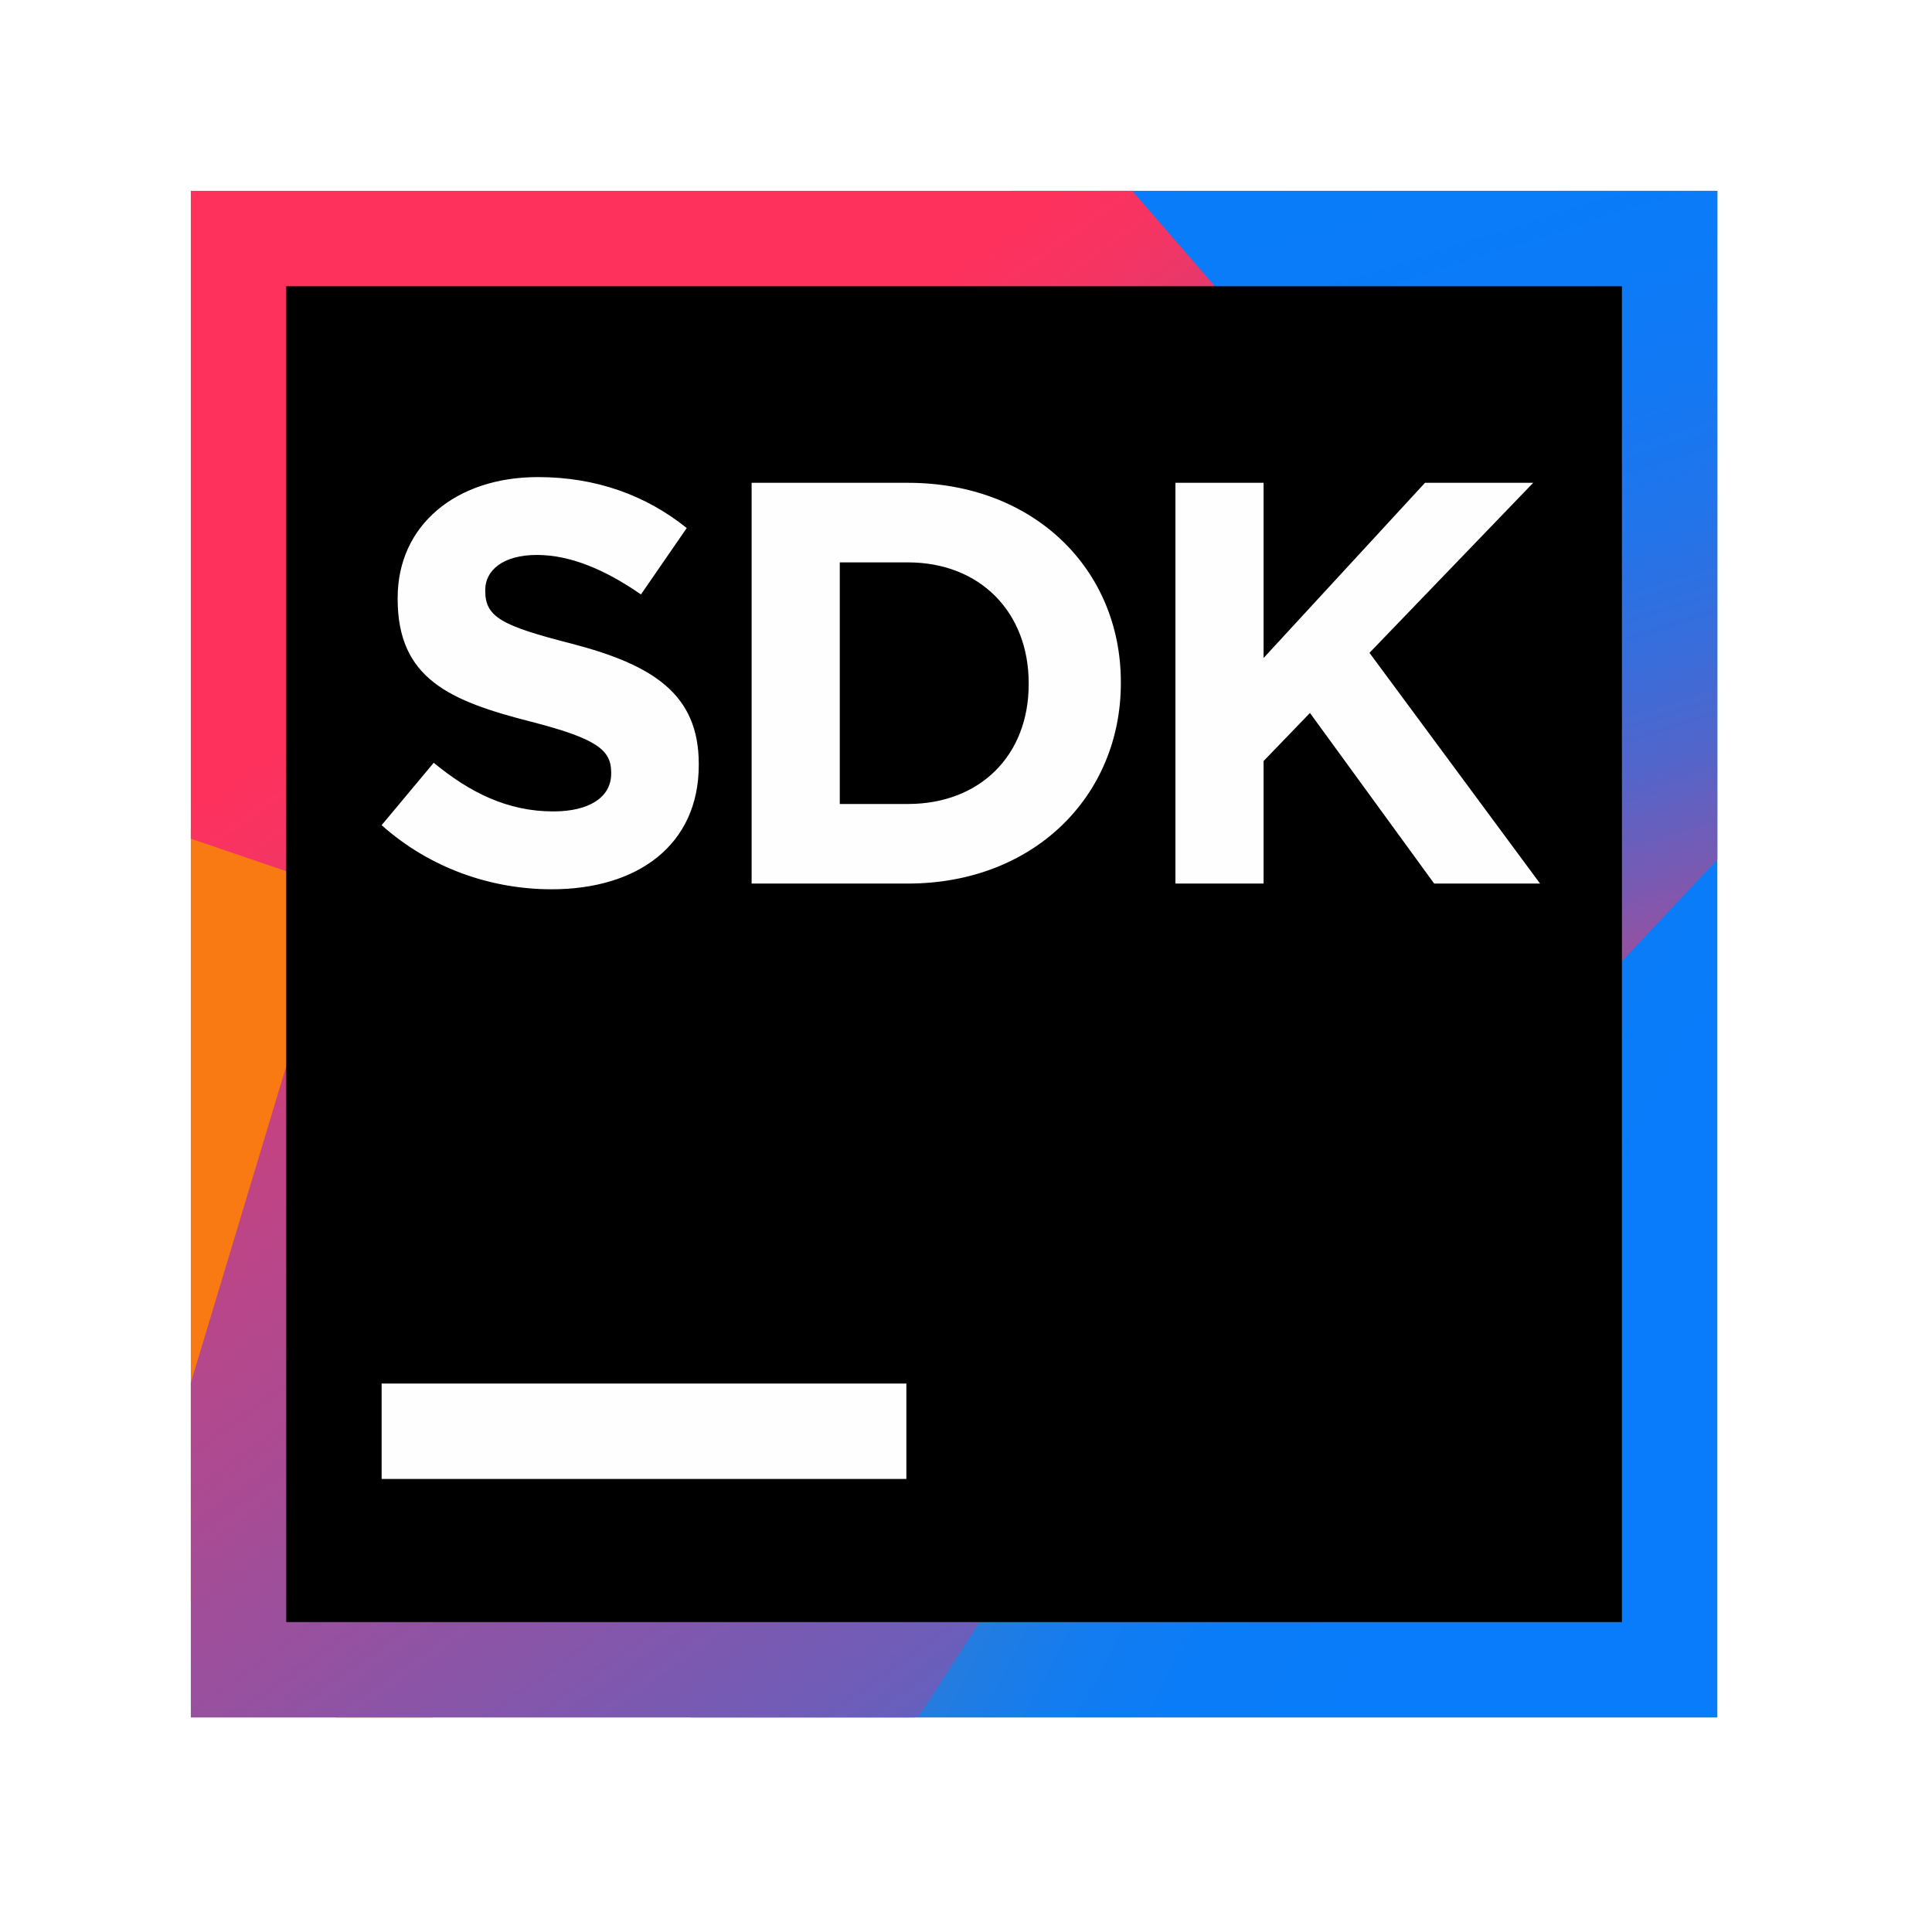
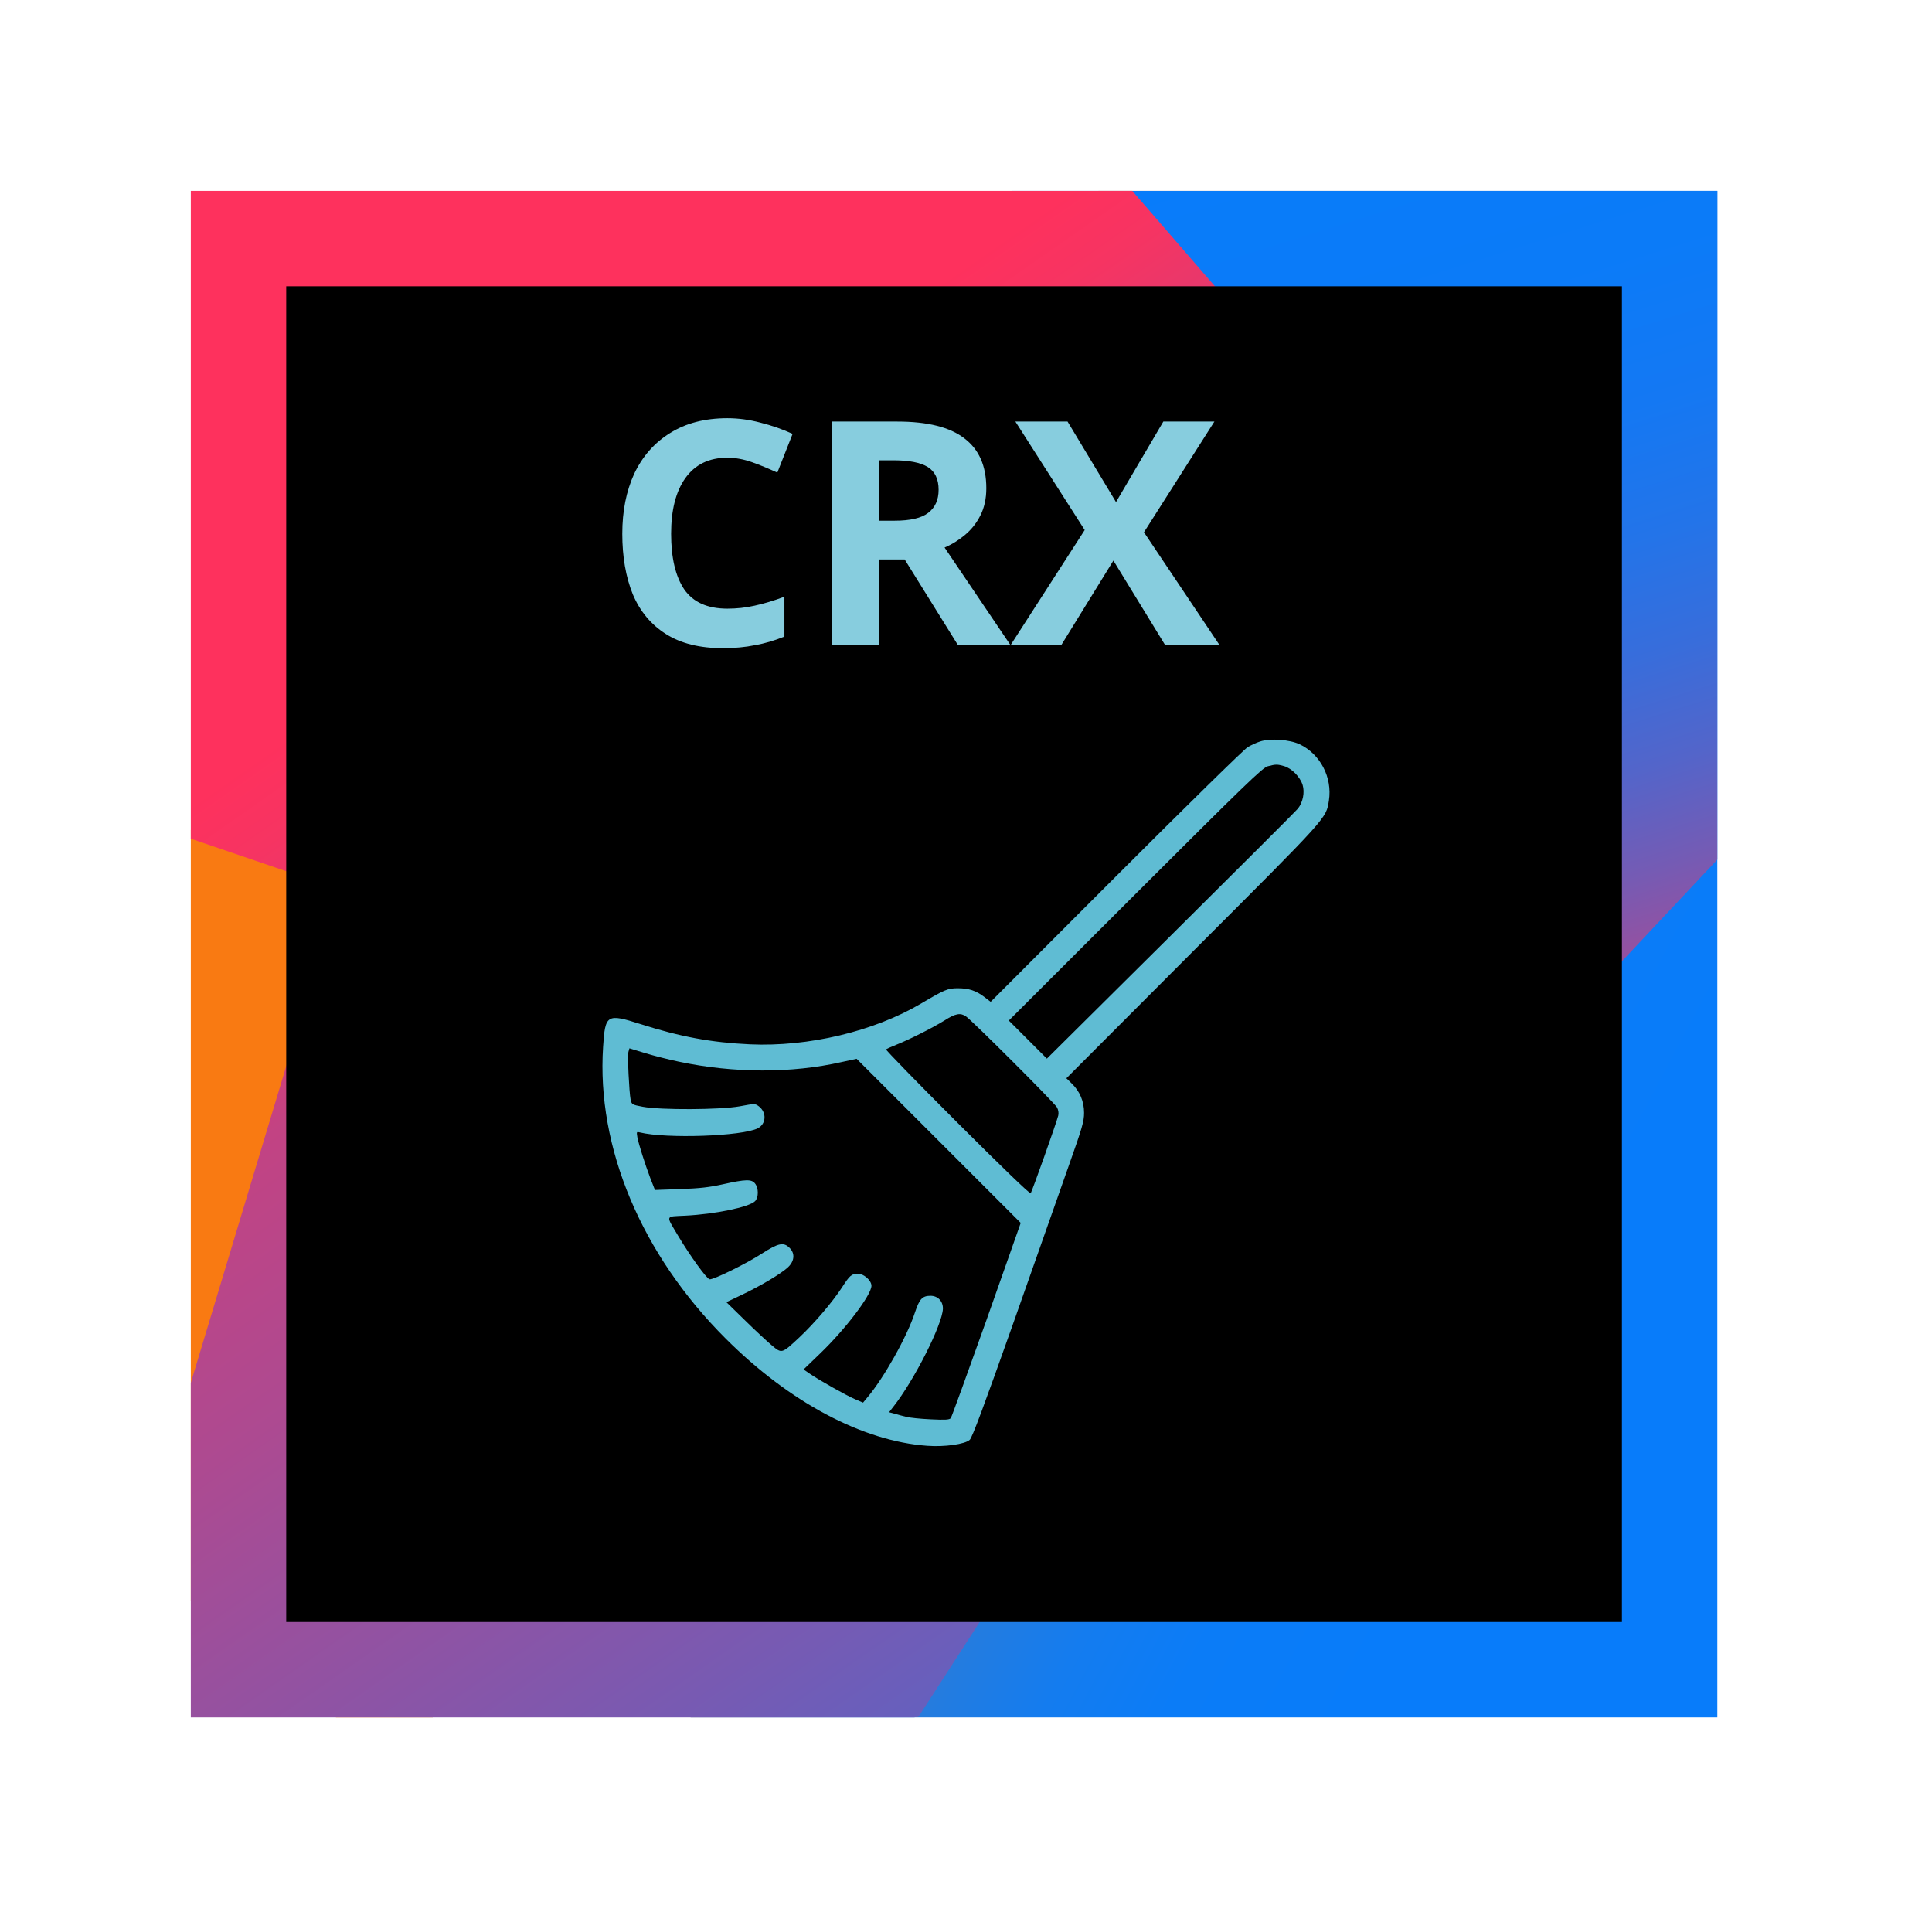
- <svg xmlns="http://www.w3.org/2000/svg" width="81" height="80" viewBox="0 0 81 80">
-   <defs>
-     <linearGradient id="pluginsdk_80-a" x1="-.031%" x2="100.053%" y1="49.963%" y2="49.963%">
-       <stop offset="25.81%" stop-color="#F97A12" />
-       <stop offset="45.91%" stop-color="#B07B58" />
-       <stop offset="72.41%" stop-color="#577BAE" />
-       <stop offset="91.05%" stop-color="#1E7CE5" />
-       <stop offset="100%" stop-color="#087CFA" />
+ <svg xmlns="http://www.w3.org/2000/svg" id="svg146" version="1.1" viewBox="0 0 81 80" height="80" width="81">
+   <defs id="defs124">
+     <linearGradient gradientUnits="userSpaceOnUse" gradientTransform="scale(0.8979287,1.113674)" y2="40.75" y1="40.75" x2="33.428" x1="-0.01" id="pluginsdk_80-a">
+       <stop id="stop54" stop-color="#F97A12" offset="25.81%" />
+       <stop id="stop56" stop-color="#B07B58" offset="45.91%" />
+       <stop id="stop58" stop-color="#577BAE" offset="72.41%" />
+       <stop id="stop60" stop-color="#1E7CE5" offset="91.05%" />
+       <stop id="stop62" stop-color="#087CFA" offset="100%" />
    </linearGradient>
-     <linearGradient id="pluginsdk_80-b" x1="27.55%" x2="82.223%" y1="34.514%" y2="77.605%">
-       <stop offset="0%" stop-color="#F97A12" />
-       <stop offset="7.18%" stop-color="#CB7A3E" />
-       <stop offset="15.41%" stop-color="#9E7B6A" />
-       <stop offset="24.2%" stop-color="#757B91" />
-       <stop offset="33.44%" stop-color="#537BB1" />
-       <stop offset="43.24%" stop-color="#387CCC" />
-       <stop offset="53.81%" stop-color="#237CE0" />
-       <stop offset="65.52%" stop-color="#147CEF" />
-       <stop offset="79.25%" stop-color="#0B7CF7" />
-       <stop offset="100%" stop-color="#087CFA" />
+     <linearGradient gradientUnits="userSpaceOnUse" gradientTransform="scale(0.8201327,1.219315)" y2="40.734" y1="18.116" x2="68.705" x1="40.008" id="pluginsdk_80-b">
+       <stop id="stop65" stop-color="#F97A12" offset="0%" />
+       <stop id="stop67" stop-color="#CB7A3E" offset="7.18%" />
+       <stop id="stop69" stop-color="#9E7B6A" offset="15.41%" />
+       <stop id="stop71" stop-color="#757B91" offset="24.2%" />
+       <stop id="stop73" stop-color="#537BB1" offset="33.44%" />
+       <stop id="stop75" stop-color="#387CCC" offset="43.24%" />
+       <stop id="stop77" stop-color="#237CE0" offset="53.81%" />
+       <stop id="stop79" stop-color="#147CEF" offset="65.52%" />
+       <stop id="stop81" stop-color="#0B7CF7" offset="79.25%" />
+       <stop id="stop83" stop-color="#087CFA" offset="100%" />
    </linearGradient>
-     <linearGradient id="pluginsdk_80-c" x1="63.121%" x2="40.793%" y1="97.699%" y2="-6.587%">
-       <stop offset="0%" stop-color="#FE315D" />
-       <stop offset="7.84%" stop-color="#CB417E" />
-       <stop offset="16.01%" stop-color="#9E4E9B" />
-       <stop offset="24.74%" stop-color="#755BB4" />
-       <stop offset="33.92%" stop-color="#5365CA" />
-       <stop offset="43.65%" stop-color="#386DDB" />
-       <stop offset="54.14%" stop-color="#2374E9" />
-       <stop offset="65.76%" stop-color="#1478F3" />
-       <stop offset="79.4%" stop-color="#0B7BF8" />
-       <stop offset="100%" stop-color="#087CFA" />
+     <linearGradient gradientUnits="userSpaceOnUse" gradientTransform="scale(0.8257228,1.21106)" y2="-2.393" y1="35.496" x2="55.997" x1="64.109" id="pluginsdk_80-c">
+       <stop id="stop86" stop-color="#FE315D" offset="0%" />
+       <stop id="stop88" stop-color="#CB417E" offset="7.84%" />
+       <stop id="stop90" stop-color="#9E4E9B" offset="16.01%" />
+       <stop id="stop92" stop-color="#755BB4" offset="24.74%" />
+       <stop id="stop94" stop-color="#5365CA" offset="33.92%" />
+       <stop id="stop96" stop-color="#386DDB" offset="43.65%" />
+       <stop id="stop98" stop-color="#2374E9" offset="54.14%" />
+       <stop id="stop100" stop-color="#1478F3" offset="65.76%" />
+       <stop id="stop102" stop-color="#0B7BF8" offset="79.4%" />
+       <stop id="stop104" stop-color="#087CFA" offset="100%" />
    </linearGradient>
-     <linearGradient id="pluginsdk_80-d" x1="25.331%" x2="93.854%" y1="24.119%" y2="132.621%">
-       <stop offset="0%" stop-color="#FE315D" />
-       <stop offset="4.023%" stop-color="#F63462" />
-       <stop offset="10.37%" stop-color="#DF3A71" />
-       <stop offset="16.67%" stop-color="#C24383" />
-       <stop offset="29.12%" stop-color="#AD4A91" />
-       <stop offset="54.98%" stop-color="#755BB4" />
-       <stop offset="91.75%" stop-color="#1D76ED" />
-       <stop offset="100%" stop-color="#087CFA" />
+     <linearGradient gradientUnits="userSpaceOnUse" gradientTransform="scale(0.9519716,1.050452)" y2="80.801" y1="14.695" x2="57.182" x1="15.433" id="pluginsdk_80-d">
+       <stop id="stop107" stop-color="#FE315D" offset="0%" />
+       <stop id="stop109" stop-color="#F63462" offset="4.023%" />
+       <stop id="stop111" stop-color="#DF3A71" offset="10.37%" />
+       <stop id="stop113" stop-color="#C24383" offset="16.67%" />
+       <stop id="stop115" stop-color="#AD4A91" offset="29.12%" />
+       <stop id="stop117" stop-color="#755BB4" offset="54.98%" />
+       <stop id="stop119" stop-color="#1D76ED" offset="91.75%" />
+       <stop id="stop121" stop-color="#087CFA" offset="100%" />
    </linearGradient>
  </defs>
-   <g fill="none" fill-rule="evenodd">
-     <g fill-rule="nonzero" transform="translate(8 8)">
-       <path fill="url(#pluginsdk_80-a)" d="M6.088,64 L2.66453526e-15,59.1 L0,26.792 L30,38.67 L10.14,64 L6.088,64 Z" />
-       <path fill="url(#pluginsdk_80-b)" d="M20.952,64 L52.274,31.916 L37.671,0.46 L38.058,1.33226763e-15 L64,0 L64,64 L20.952,64 Z" />
-       <path fill="url(#pluginsdk_80-c)" d="M34.412,0 L64,0 L64,28.037 L49.008,44 L34,0.447 L34.412,0 Z" />
-       <path fill="url(#pluginsdk_80-d)" d="M30.336,64 L0,64 L0,49.971 L6.234,29.283 L0,27.16 L0,0 L39.47,0 L58,21.384 L30.538,63.926 L30.336,64 Z" />
-     </g>
-     <g fill-rule="nonzero" transform="translate(12 12)">
-       <rect width="56" height="56" fill="#000" />
-       <rect width="22" height="4" x="4" y="46" fill="#FFFEFE" />
-       <path fill="#FFFEFE" d="M11.128,25.28 C8.584,25.28 6.016,24.392 4,22.592 L6.184,19.976 C7.696,21.224 9.28,22.016 11.2,22.016 C12.712,22.016 13.624,21.416 13.624,20.432 L13.624,20.384 C13.624,19.448 13.048,18.968 10.24,18.248 C6.856,17.384 4.672,16.448 4.672,13.112 L4.672,13.064 C4.672,10.016 7.12,8 10.552,8 C13,8 15.088,8.768 16.792,10.136 L14.872,12.92 C13.384,11.888 11.92,11.264 10.504,11.264 C9.088,11.264 8.344,11.912 8.344,12.728 L8.344,12.776 C8.344,13.88 9.064,14.24 11.968,14.984 C15.376,15.872 17.296,17.096 17.296,20.024 L17.296,20.072 C17.296,23.408 14.752,25.28 11.128,25.28 Z M19.512,25.04 L19.512,8.24 L26.064,8.24 C31.344,8.24 34.992,11.864 34.992,16.592 L34.992,16.64 C34.992,21.368 31.344,25.04 26.064,25.04 L19.512,25.04 Z M26.064,11.576 L23.208,11.576 L23.208,21.704 L26.064,21.704 C29.088,21.704 31.128,19.664 31.128,16.688 L31.128,16.64 C31.128,13.664 29.088,11.576 26.064,11.576 Z M37.28,25.04 L37.28,8.24 L40.976,8.24 L40.976,15.584 L47.744,8.24 L52.28,8.24 L45.416,15.368 L52.568,25.04 L48.128,25.04 L42.92,17.888 L40.976,19.904 L40.976,25.04 L37.28,25.04 Z" />
-     </g>
+   <g transform="translate(8,8)" id="g134" style="fill:none">
+     <path fill="url(#pluginsdk_80-a)" d="M 6.088,64 0,59.1 V 26.792 L 30,38.67 10.14,64 Z" id="path126" style="fill:url(#pluginsdk_80-a)" />
+     <path fill="url(#pluginsdk_80-b)" d="M 20.952,64 52.274,31.916 37.671,0.46 38.058,0 H 64 v 64 z" id="path128" style="fill:url(#pluginsdk_80-b)" />
+     <path fill="url(#pluginsdk_80-c)" d="M 34.412,0 H 64 V 28.037 L 49.008,44 34,0.447 Z" id="path130" style="fill:url(#pluginsdk_80-c)" />
+     <path fill="url(#pluginsdk_80-d)" d="M 30.336,64 H 0 V 49.971 L 6.234,29.283 0,27.16 V 0 H 39.47 L 58,21.384 30.538,63.926 Z" id="path132" style="fill:url(#pluginsdk_80-d)" />
  </g>
+   <rect y="12" x="12" id="rect136" fill="#000000" height="56" width="56" style="fill-rule:nonzero" />
+   <text xml:space="preserve" style="font-size:13.139px;line-height:1.25;font-family:sans-serif;letter-spacing:0px;word-spacing:0px;stroke-width:0.176" x="25.324" y="27.05" id="text18">
+     <tspan id="tspan16" x="25.324" y="27.05" style="fill:#5fbcd3;font-style:normal;font-variant:normal;font-weight:bold;font-stretch:normal;font-size:13.139px;font-family:sans-serif;-inkscape-font-specification:'sans-serif Bold';fill:#87cdde;stroke-width:0.176" dx="0" dy="0" rotate="0 0 0 0">CRX</tspan>
+   </text>
+   <path style="fill:#5fbcd3;stroke-width:0.003" id="path38" d="m 52.832,31.083 c -0.142,0.043 -0.384,0.155 -0.526,0.241 -0.148,0.087 -2.63,2.525 -5.519,5.414 l -5.253,5.259 -0.266,-0.204 c -0.353,-0.266 -0.65,-0.365 -1.114,-0.365 -0.421,0 -0.557,0.062 -1.541,0.644 -1.986,1.17 -4.721,1.819 -7.171,1.708 -1.609,-0.074 -2.914,-0.315 -4.585,-0.848 -1.417,-0.452 -1.485,-0.408 -1.572,0.953 -0.278,4.214 1.603,8.7 5.136,12.227 2.673,2.673 5.748,4.307 8.452,4.498 0.73,0.056 1.584,-0.068 1.782,-0.248 0.105,-0.093 0.588,-1.392 1.85,-4.956 0.934,-2.655 1.98,-5.618 2.32,-6.584 0.551,-1.553 0.625,-1.813 0.625,-2.172 0,-0.483 -0.179,-0.903 -0.526,-1.237 l -0.216,-0.21 5.315,-5.327 c 5.705,-5.705 5.569,-5.556 5.693,-6.318 0.148,-0.965 -0.359,-1.943 -1.225,-2.357 -0.421,-0.198 -1.232,-0.26 -1.659,-0.118 z m 1.002,1.033 c 0.322,0.093 0.674,0.452 0.78,0.792 0.093,0.309 0.012,0.724 -0.198,0.99 -0.068,0.087 -2.469,2.481 -5.327,5.321 l -5.198,5.16 -0.798,-0.798 -0.798,-0.798 5.303,-5.297 c 4.641,-4.634 5.34,-5.309 5.556,-5.364 0.334,-0.087 0.396,-0.087 0.681,-0.006 z M 40.5,42.61 c 0.272,0.186 3.719,3.632 3.818,3.818 0.056,0.105 0.074,0.241 0.049,0.34 -0.074,0.297 -1.101,3.193 -1.157,3.255 -0.031,0.037 -1.231,-1.12 -3.081,-2.97 -1.664,-1.664 -3.007,-3.044 -2.982,-3.063 0.025,-0.019 0.21,-0.105 0.415,-0.186 0.532,-0.21 1.51,-0.699 2.03,-1.021 0.476,-0.303 0.674,-0.334 0.909,-0.173 z m -12.023,1.9 c 2.289,0.483 4.709,0.489 6.812,0.012 l 0.625,-0.136 3.44,3.44 3.44,3.44 -1.429,4.053 c -0.792,2.221 -1.466,4.084 -1.504,4.133 -0.056,0.068 -0.229,0.081 -0.848,0.049 -0.427,-0.019 -0.885,-0.068 -1.021,-0.105 -0.136,-0.031 -0.353,-0.093 -0.483,-0.13 l -0.235,-0.062 0.179,-0.229 c 0.879,-1.114 2.054,-3.446 2.079,-4.109 0.006,-0.315 -0.21,-0.544 -0.52,-0.544 -0.34,0 -0.464,0.13 -0.65,0.693 -0.334,1.021 -1.305,2.753 -1.999,3.57 l -0.179,0.216 -0.334,-0.142 c -0.371,-0.161 -1.485,-0.786 -1.9,-1.07 l -0.26,-0.179 0.687,-0.662 c 1.07,-1.027 2.159,-2.463 2.159,-2.846 0,-0.223 -0.322,-0.507 -0.569,-0.507 -0.266,0.006 -0.34,0.068 -0.674,0.588 -0.396,0.606 -1.145,1.485 -1.776,2.079 -0.749,0.699 -0.736,0.693 -1.17,0.328 -0.198,-0.167 -0.705,-0.637 -1.126,-1.052 l -0.767,-0.749 0.662,-0.315 c 0.817,-0.39 1.64,-0.885 1.924,-1.151 0.272,-0.26 0.297,-0.582 0.062,-0.811 -0.248,-0.248 -0.464,-0.204 -1.132,0.223 -0.662,0.433 -2.073,1.126 -2.221,1.095 -0.124,-0.025 -0.817,-0.984 -1.312,-1.813 -0.532,-0.897 -0.563,-0.811 0.285,-0.854 1.256,-0.062 2.685,-0.359 2.933,-0.607 0.155,-0.155 0.155,-0.551 0,-0.742 -0.148,-0.186 -0.39,-0.179 -1.337,0.031 -0.582,0.13 -0.971,0.173 -1.801,0.204 l -1.058,0.037 -0.192,-0.489 c -0.229,-0.606 -0.483,-1.404 -0.545,-1.72 -0.037,-0.229 -0.037,-0.241 0.105,-0.204 1.108,0.272 4.294,0.161 4.944,-0.173 0.359,-0.186 0.377,-0.668 0.043,-0.922 -0.161,-0.118 -0.167,-0.118 -0.798,0 -0.804,0.148 -3.323,0.161 -4.071,0.019 -0.452,-0.086 -0.458,-0.093 -0.507,-0.303 -0.061,-0.322 -0.135,-1.819 -0.092,-1.992 l 0.043,-0.155 0.668,0.204 c 0.365,0.112 1.003,0.272 1.417,0.359 z" />
</svg>
